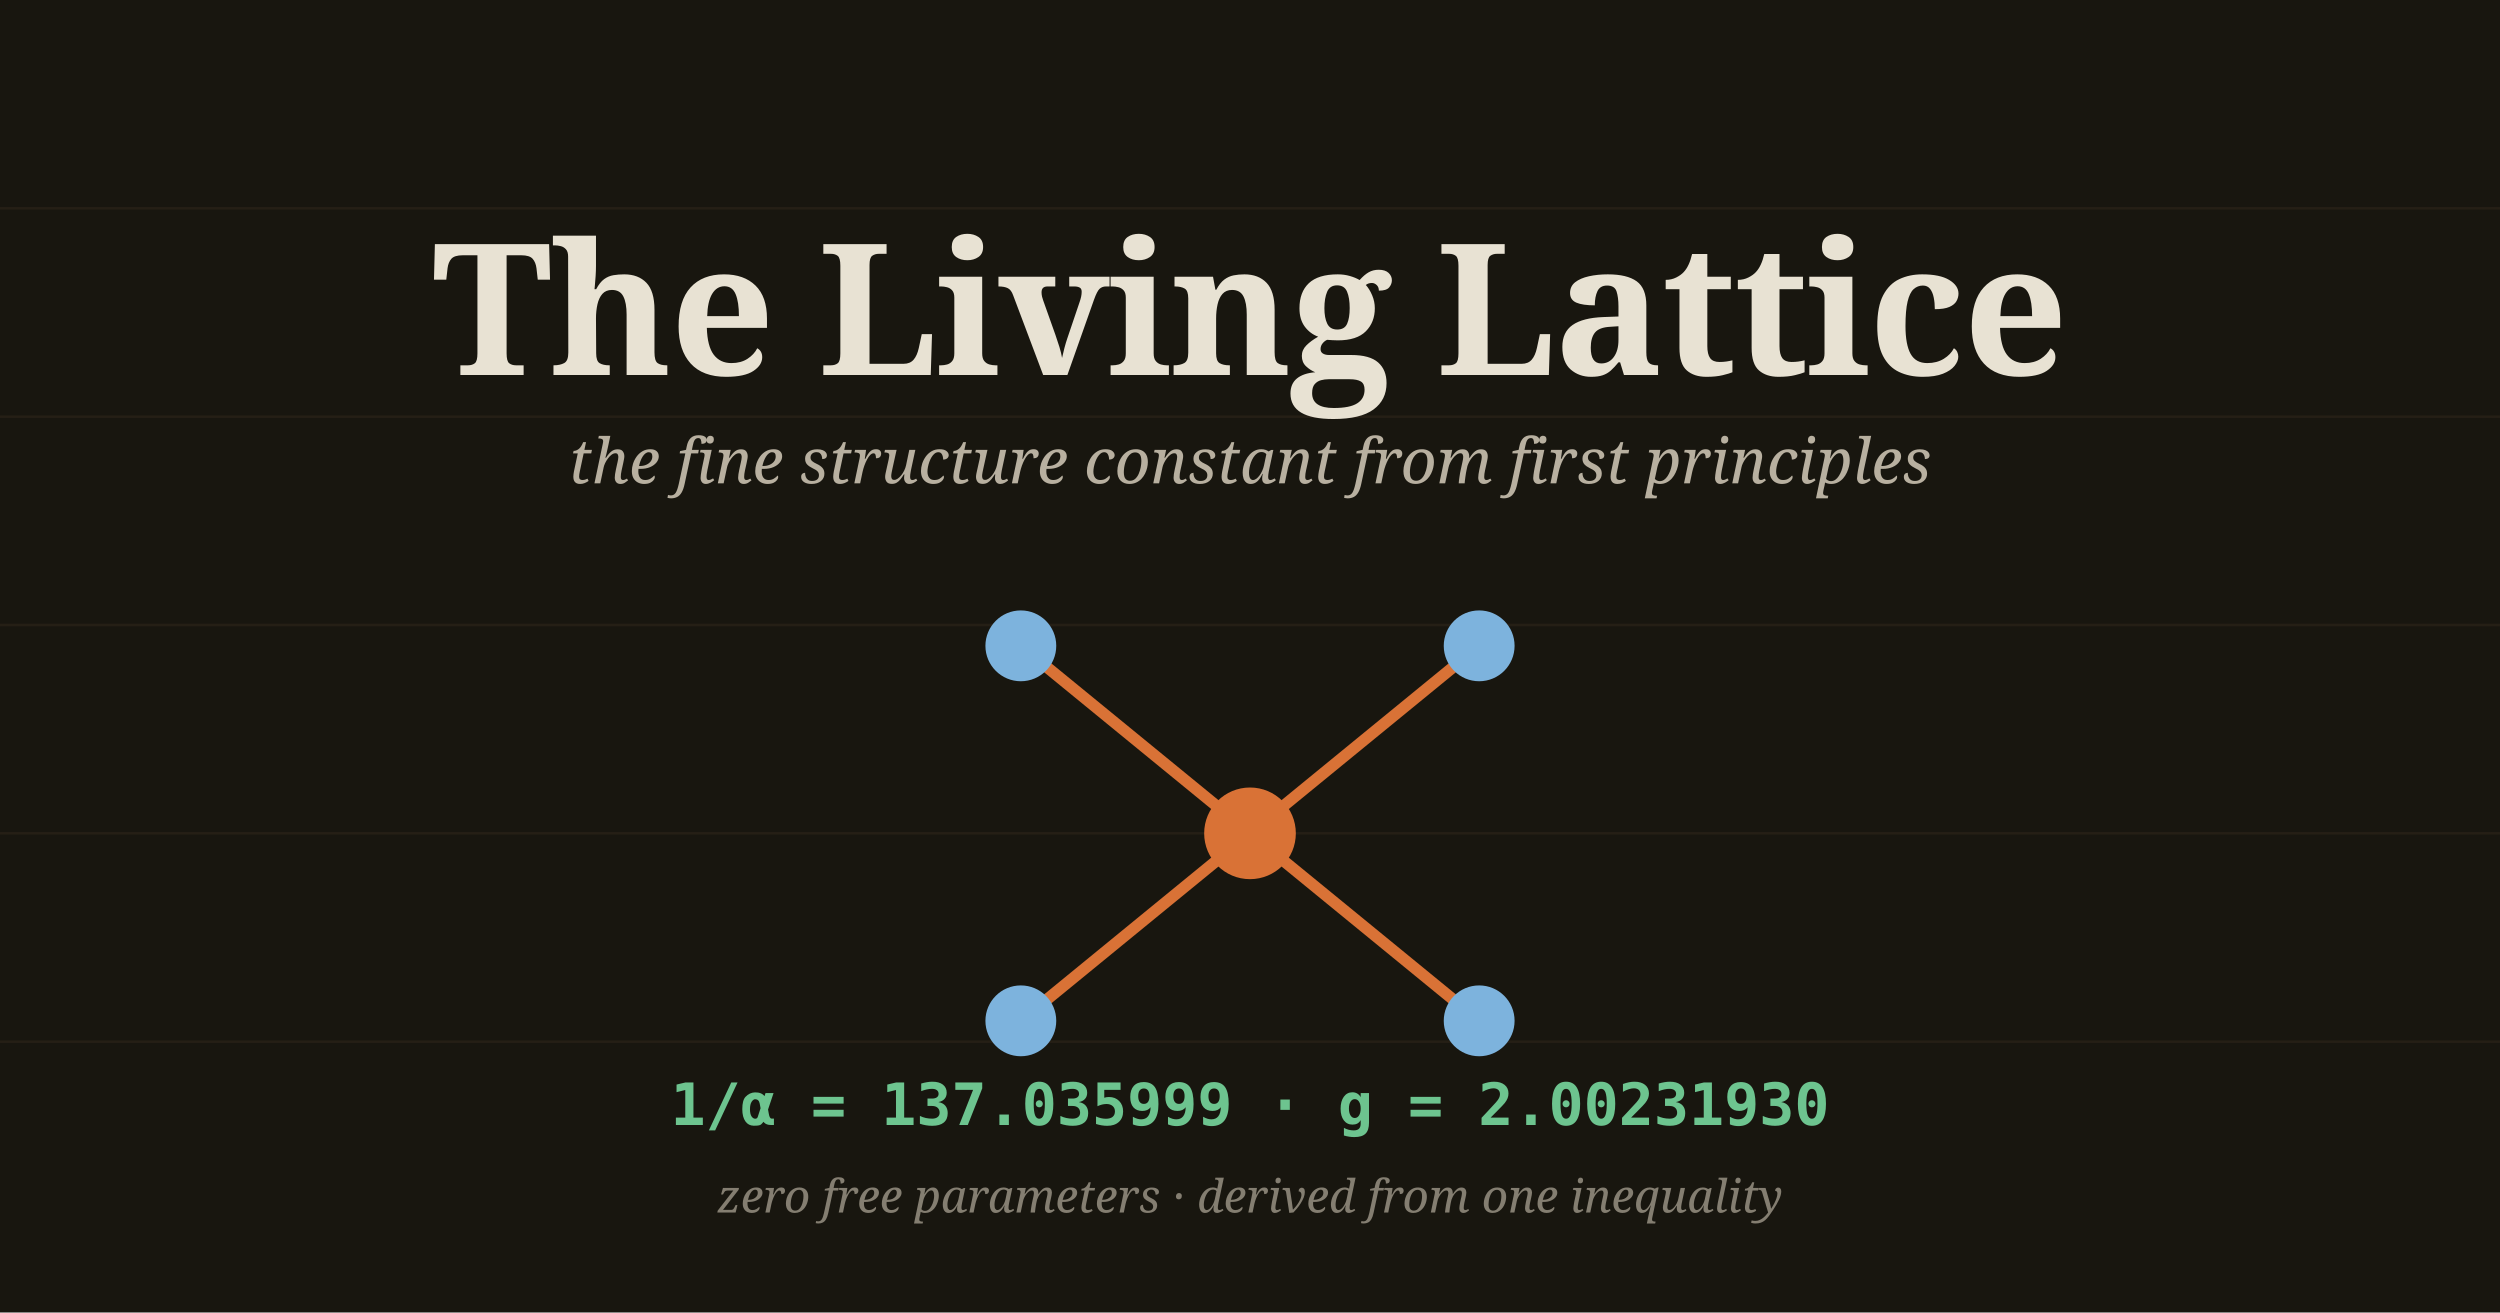
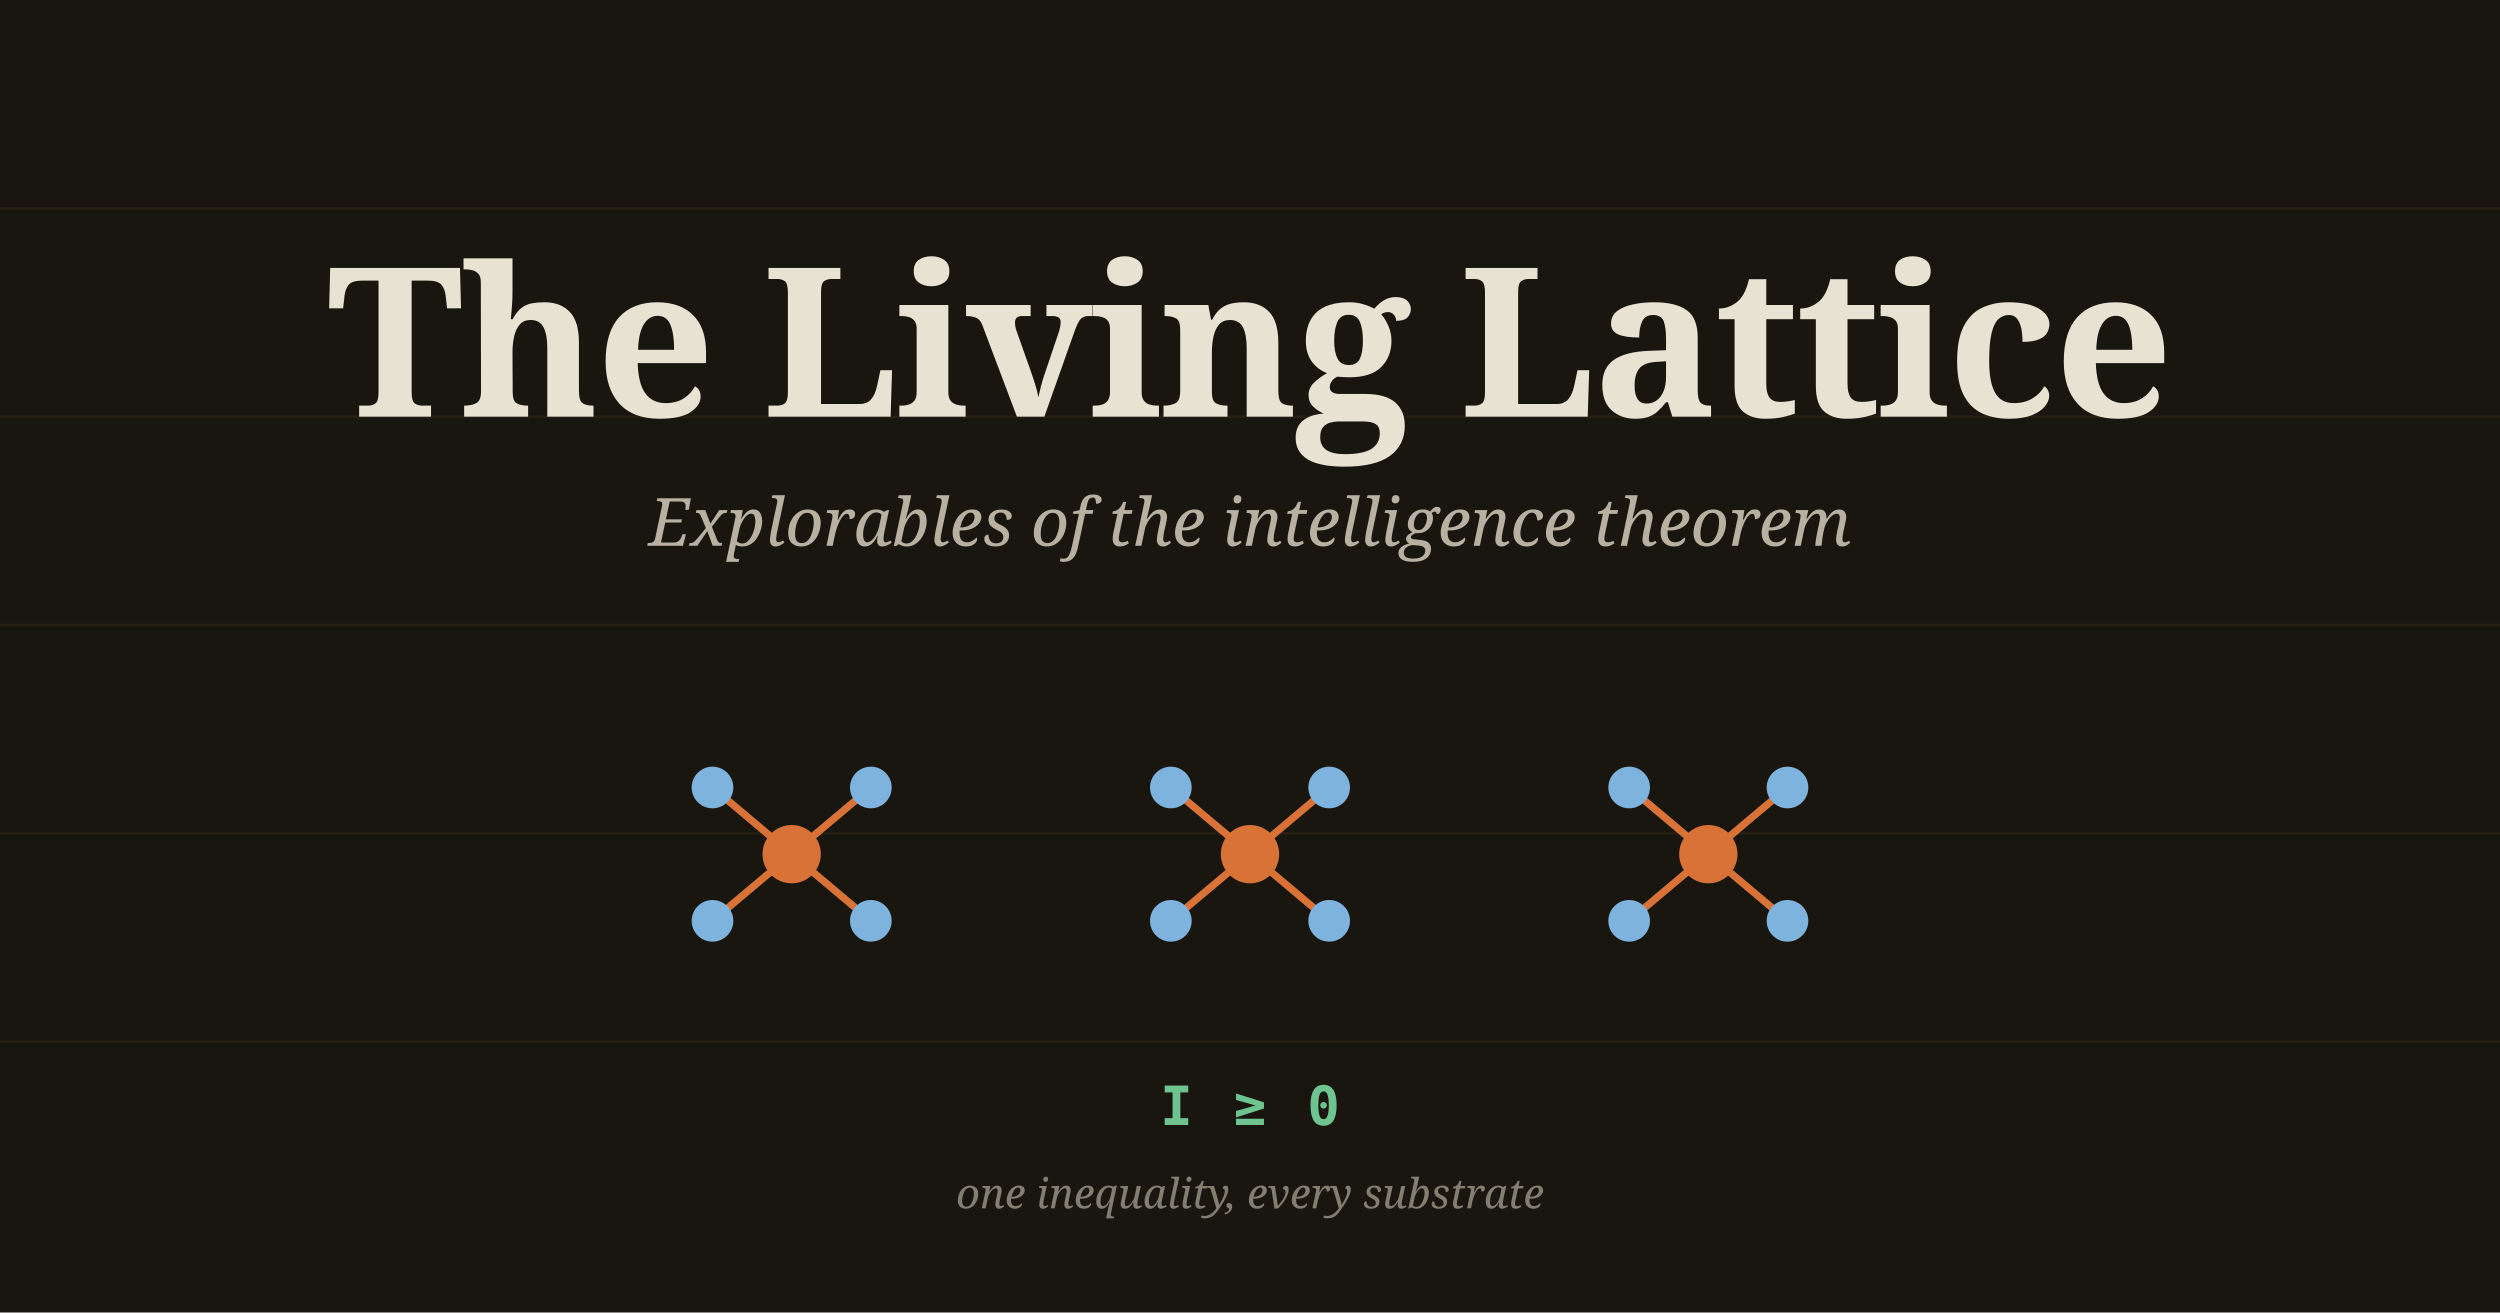
<svg xmlns="http://www.w3.org/2000/svg" viewBox="0 0 1200 630" width="1200" height="630">
  <rect width="1200" height="630" fill="#18160f" />
  <g opacity="0.06" stroke="#efa57a" stroke-width="1.2" fill="none">
    <line x1="0" y1="100" x2="1200" y2="100" />
    <line x1="0" y1="200" x2="1200" y2="200" />
    <line x1="0" y1="300" x2="1200" y2="300" />
    <line x1="0" y1="400" x2="1200" y2="400" />
    <line x1="0" y1="500" x2="1200" y2="500" />
  </g>
-   <text x="600" y="180" text-anchor="middle" font-family="Charter, 'Iowan Old Style', Georgia, serif" font-size="88" font-weight="600" fill="#e8e2d3" letter-spacing="-1">
+   <text x="600" y="200" text-anchor="middle" font-family="Charter, 'Iowan Old Style', Georgia, serif" font-size="100" font-weight="600" fill="#e8e2d3" letter-spacing="-1.5">
    The Living Lattice
  </text>
-   <text x="600" y="232" text-anchor="middle" font-family="Charter, Georgia, serif" font-style="italic" font-size="30" fill="#b8b0a0">
-     the fine structure constant from first principles
+   <text x="600" y="262" text-anchor="middle" font-family="Charter, Georgia, serif" font-style="italic" font-size="32" fill="#b8b0a0">
+     Explorables of the intelligence theorem
  </text>
-   <g transform="translate(600,400)">
-     <line x1="0" y1="0" x2="-110" y2="-90" stroke="#d97236" stroke-width="5.5" stroke-linecap="round" />
-     <line x1="0" y1="0" x2="110" y2="-90" stroke="#d97236" stroke-width="5.5" stroke-linecap="round" />
-     <line x1="0" y1="0" x2="-110" y2="90" stroke="#d97236" stroke-width="5.5" stroke-linecap="round" />
-     <line x1="0" y1="0" x2="110" y2="90" stroke="#d97236" stroke-width="5.5" stroke-linecap="round" />
-     <circle cx="-110" cy="-90" r="17" fill="#7db3dd" />
-     <circle cx="110" cy="-90" r="17" fill="#7db3dd" />
-     <circle cx="-110" cy="90" r="17" fill="#7db3dd" />
-     <circle cx="110" cy="90" r="17" fill="#7db3dd" />
-     <circle cx="0" cy="0" r="22" fill="#d97236" />
+   <g transform="translate(600,410)">
+     <g transform="translate(-220,0)">
+       <line x1="0" y1="0" x2="-38" y2="-32" stroke="#d97236" stroke-width="3.5" stroke-linecap="round" />
+       <line x1="0" y1="0" x2="38" y2="-32" stroke="#d97236" stroke-width="3.5" stroke-linecap="round" />
+       <line x1="0" y1="0" x2="-38" y2="32" stroke="#d97236" stroke-width="3.5" stroke-linecap="round" />
+       <line x1="0" y1="0" x2="38" y2="32" stroke="#d97236" stroke-width="3.5" stroke-linecap="round" />
+       <circle cx="-38" cy="-32" r="10" fill="#7db3dd" />
+       <circle cx="38" cy="-32" r="10" fill="#7db3dd" />
+       <circle cx="-38" cy="32" r="10" fill="#7db3dd" />
+       <circle cx="38" cy="32" r="10" fill="#7db3dd" />
+       <circle cx="0" cy="0" r="14" fill="#d97236" />
+     </g>
+     <g transform="translate(0,0)">
+       <line x1="0" y1="0" x2="-38" y2="-32" stroke="#d97236" stroke-width="3.5" stroke-linecap="round" />
+       <line x1="0" y1="0" x2="38" y2="-32" stroke="#d97236" stroke-width="3.5" stroke-linecap="round" />
+       <line x1="0" y1="0" x2="-38" y2="32" stroke="#d97236" stroke-width="3.5" stroke-linecap="round" />
+       <line x1="0" y1="0" x2="38" y2="32" stroke="#d97236" stroke-width="3.5" stroke-linecap="round" />
+       <circle cx="-38" cy="-32" r="10" fill="#7db3dd" />
+       <circle cx="38" cy="-32" r="10" fill="#7db3dd" />
+       <circle cx="-38" cy="32" r="10" fill="#7db3dd" />
+       <circle cx="38" cy="32" r="10" fill="#7db3dd" />
+       <circle cx="0" cy="0" r="14" fill="#d97236" />
+     </g>
+     <g transform="translate(220,0)">
+       <line x1="0" y1="0" x2="-38" y2="-32" stroke="#d97236" stroke-width="3.5" stroke-linecap="round" />
+       <line x1="0" y1="0" x2="38" y2="-32" stroke="#d97236" stroke-width="3.5" stroke-linecap="round" />
+       <line x1="0" y1="0" x2="-38" y2="32" stroke="#d97236" stroke-width="3.5" stroke-linecap="round" />
+       <line x1="0" y1="0" x2="38" y2="32" stroke="#d97236" stroke-width="3.5" stroke-linecap="round" />
+       <circle cx="-38" cy="-32" r="10" fill="#7db3dd" />
+       <circle cx="38" cy="-32" r="10" fill="#7db3dd" />
+       <circle cx="-38" cy="32" r="10" fill="#7db3dd" />
+       <circle cx="38" cy="32" r="10" fill="#7db3dd" />
+       <circle cx="0" cy="0" r="14" fill="#d97236" />
+     </g>
  </g>
-   <text x="600" y="540" text-anchor="middle" font-family="SF Mono, Menlo, monospace" font-size="28" fill="#6dc48f" font-weight="600">
-     1/α = 137.035999   ·   g = 2.00231930
+   <text x="600" y="540" text-anchor="middle" font-family="SF Mono, Menlo, monospace" font-size="26" fill="#6dc48f" font-weight="600" letter-spacing="2">
+     I ≥ 0
  </text>
-   <text x="600" y="582" text-anchor="middle" font-family="Charter, Georgia, serif" font-style="italic" font-size="22" fill="#847e71">
-     zero free parameters  ·  derived from one inequality
+   <text x="600" y="580" text-anchor="middle" font-family="Charter, Georgia, serif" font-style="italic" font-size="20" fill="#847e71">
+     one inequality, every substrate
  </text>
</svg>
